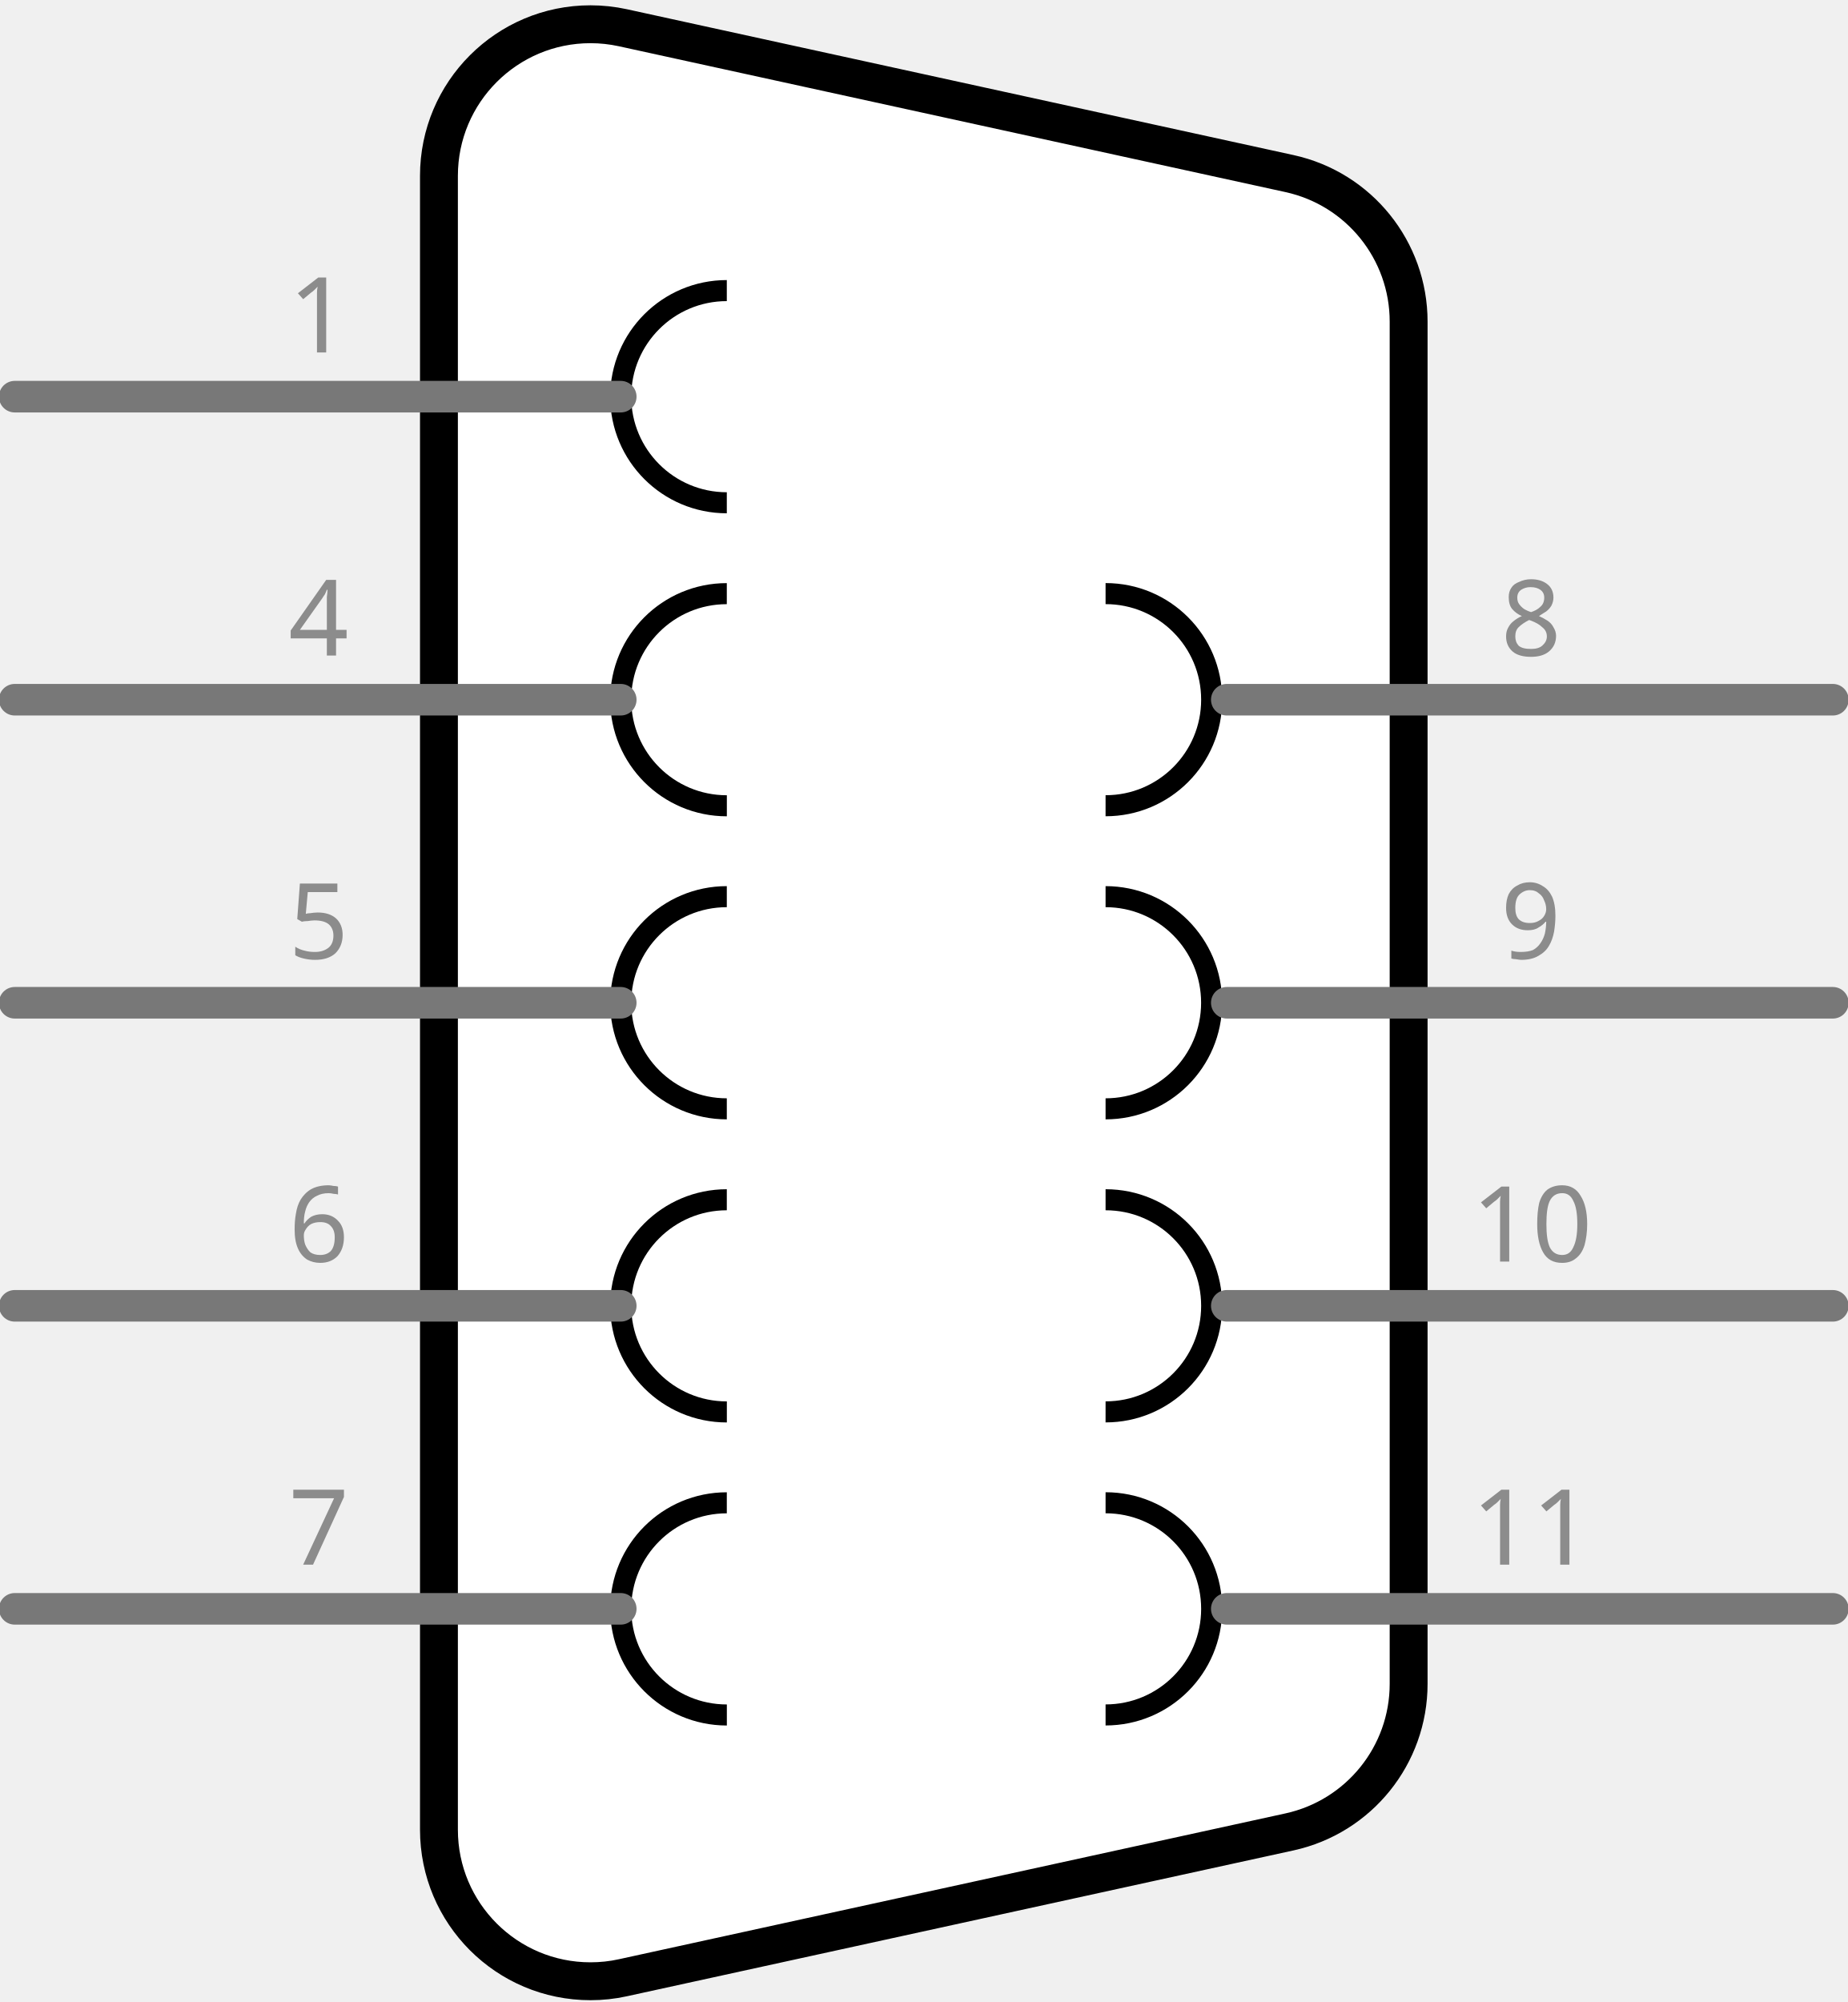
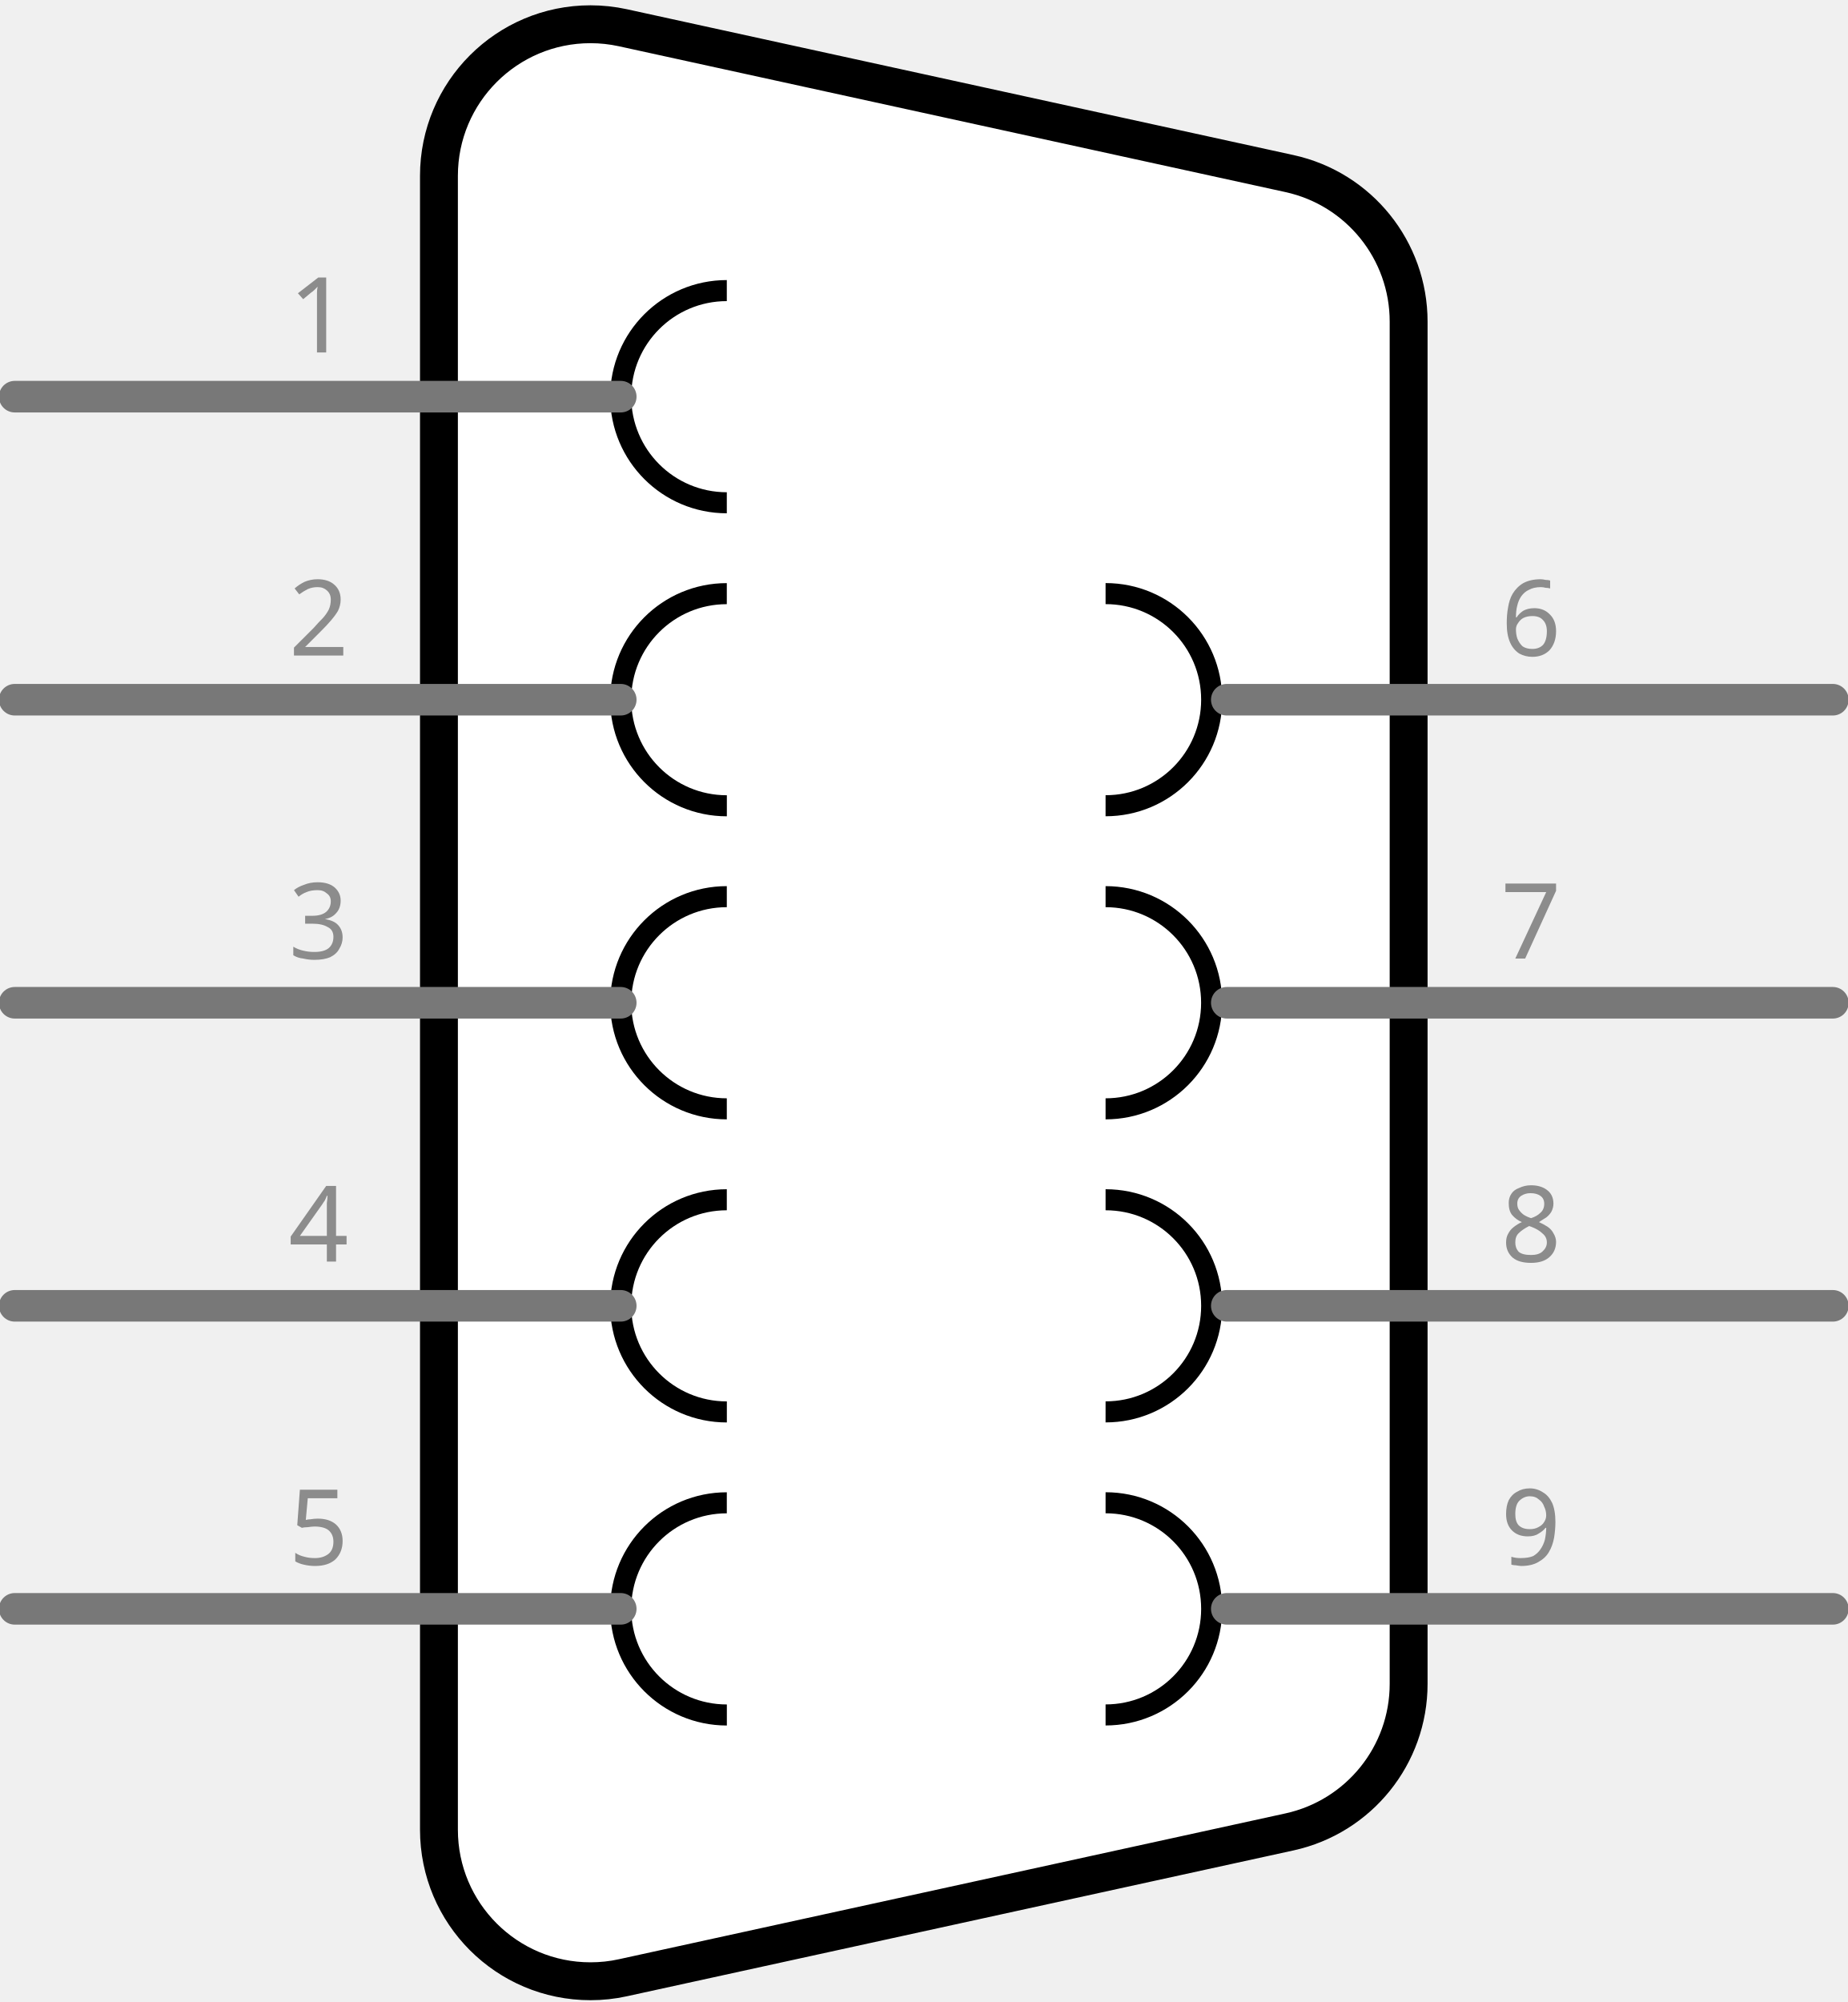
<svg xmlns="http://www.w3.org/2000/svg" version="1.1" id="Layer_1" x="0px" y="0px" width="43.9px" height="47.564px" viewBox="0 0 43.9 47.564" enable-background="new 0 0 43.9 47.564" xml:space="preserve">
  <g id="schematic">
    <path fill="#FFFFFF" stroke="#000000" stroke-width="0.9" d="M10.43,43.471c0,1.988,1.611,3.6,3.6,3.6   c0.259,0,0.517-0.027,0.77-0.083l15.84-3.465c1.652-0.362,2.831-1.825,2.831-3.517V7.641c0-1.692-1.178-3.155-2.831-3.517   L14.8,0.659c-0.253-0.055-0.511-0.083-0.769-0.083c-1.988,0-3.601,1.612-3.601,3.601V43.471z" />
    <path fill="none" stroke="#000000" stroke-width="0.5" d="M17.27,14.104c-1.392-0.001-2.521,1.127-2.521,2.519   c0,1.392,1.128,2.521,2.52,2.521c0.001,0,0.001,0,0.002,0" />
    <path fill="none" stroke="#000000" stroke-width="0.5" d="M26.27,19.143c1.392,0.001,2.521-1.127,2.521-2.519   c0.001-1.392-1.127-2.521-2.519-2.521c-0.001,0-0.002,0-0.002,0" />
    <path fill="none" stroke="#000000" stroke-width="0.5" d="M17.27,6.904c-1.392,0-2.521,1.128-2.521,2.52s1.129,2.521,2.521,2.521" />
    <path fill="none" stroke="#000000" stroke-width="0.5" d="M26.27,33.544c1.392,0.001,2.521-1.127,2.521-2.519   c0.001-1.393-1.127-2.521-2.519-2.521c-0.001,0-0.002,0-0.002,0" />
    <path fill="none" stroke="#000000" stroke-width="0.5" d="M17.27,21.303c-1.392,0-2.521,1.129-2.521,2.521s1.129,2.52,2.521,2.52   l0,0" />
    <path fill="none" stroke="#000000" stroke-width="0.5" d="M26.27,26.344c1.392,0,2.52-1.128,2.52-2.52s-1.128-2.521-2.52-2.521" />
    <path fill="none" stroke="#000000" stroke-width="0.5" d="M17.27,28.504c-1.392,0-2.521,1.128-2.521,2.52   c0,1.392,1.128,2.521,2.52,2.521c0.001,0,0.001,0,0.002,0" />
    <path fill="none" stroke="#000000" stroke-width="0.5" d="M26.27,40.744c1.392,0,2.521-1.127,2.521-2.52   c0.001-1.392-1.127-2.521-2.519-2.521c-0.001,0-0.002,0-0.002,0" />
    <path fill="none" stroke="#000000" stroke-width="0.5" d="M17.27,35.704c-1.392-0.001-2.521,1.127-2.521,2.52   c0,1.392,1.128,2.52,2.52,2.521c0.001,0,0.001,0,0.002,0" />
    <line id="connector0pin" fill="none" stroke="#787878" stroke-width="0.75" stroke-linecap="round" x1="0.35" y1="9.424" x2="14.75" y2="9.424" />
    <rect id="connector0terminal" x="0.35" y="9.424" fill="none" width="0" height="0" />
    <text transform="matrix(1 0 0 1 6.8601 8.3738)" fill="#8C8C8C" font-family="'DroidSans'" font-size="2.5">1</text>
    <line id="connector7pin" fill="none" stroke="#787878" stroke-width="0.75" stroke-linecap="round" x1="43.551" y1="16.624" x2="29.15" y2="16.624" />
    <rect id="connector7terminal" x="43.551" y="16.624" fill="none" width="0" height="0" />
-     <text transform="matrix(1 0 0 1 35.6619 15.574)" fill="#8C8C8C" font-family="'DroidSans'" font-size="2.5">8</text>
+     <text transform="matrix(1 0 0 1 35.6619 15.574)" fill="#8C8C8C" font-family="'DroidSans'" font-size="2.5">6</text>
    <line id="connector3pin" fill="none" stroke="#787878" stroke-width="0.75" stroke-linecap="round" x1="0.35" y1="16.624" x2="14.75" y2="16.624" />
    <rect id="connector3terminal" x="0.35" y="16.624" fill="none" width="0" height="0" />
-     <text transform="matrix(1 0 0 1 6.8601 15.574)" fill="#8C8C8C" font-family="'DroidSans'" font-size="2.5">4</text>
+     <text transform="matrix(1 0 0 1 6.8601 15.574)" fill="#8C8C8C" font-family="'DroidSans'" font-size="2.5">2</text>
    <line id="connector8pin" fill="none" stroke="#787878" stroke-width="0.75" stroke-linecap="round" x1="43.551" y1="23.824" x2="29.15" y2="23.824" />
    <rect id="connector8terminal" x="43.551" y="23.824" fill="none" width="0" height="0" />
-     <text transform="matrix(1 0 0 1 35.6619 22.7732)" fill="#8C8C8C" font-family="'DroidSans'" font-size="2.5">9</text>
+     <text transform="matrix(1 0 0 1 35.6619 22.7732)" fill="#8C8C8C" font-family="'DroidSans'" font-size="2.5">7</text>
    <line id="connector4pin" fill="none" stroke="#787878" stroke-width="0.75" stroke-linecap="round" x1="0.35" y1="23.824" x2="14.75" y2="23.824" />
    <rect id="connector4terminal" x="0.35" y="23.824" fill="none" width="0" height="0" />
-     <text transform="matrix(1 0 0 1 6.8601 22.7732)" fill="#8C8C8C" font-family="'DroidSans'" font-size="2.5">5</text>
+     <text transform="matrix(1 0 0 1 6.8601 22.7732)" fill="#8C8C8C" font-family="'DroidSans'" font-size="2.5">3</text>
    <line id="connector9pin" fill="none" stroke="#787878" stroke-width="0.75" stroke-linecap="round" x1="43.551" y1="31.024" x2="29.15" y2="31.024" />
    <rect id="connector9terminal" x="43.551" y="31.024" fill="none" width="0" height="0" />
-     <text transform="matrix(1 0 0 1 34.9714 29.9724)" fill="#8C8C8C" font-family="'DroidSans'" font-size="2.5">10</text>
+     <text transform="matrix(1 0 0 1 35.6619 29.9724)" fill="#8C8C8C" font-family="'DroidSans'" font-size="2.5">8</text>
    <line id="connector5pin" fill="none" stroke="#787878" stroke-width="0.75" stroke-linecap="round" x1="0.35" y1="31.024" x2="14.75" y2="31.024" />
    <rect id="connector5terminal" x="0.35" y="31.024" fill="none" width="0" height="0" />
-     <text transform="matrix(1 0 0 1 6.8601 29.9724)" fill="#8C8C8C" font-family="'DroidSans'" font-size="2.5">6</text>
+     <text transform="matrix(1 0 0 1 6.8601 29.9724)" fill="#8C8C8C" font-family="'DroidSans'" font-size="2.5">4</text>
    <line id="connector10pin" fill="none" stroke="#787878" stroke-width="0.75" stroke-linecap="round" x1="43.551" y1="38.223" x2="29.15" y2="38.223" />
    <rect id="connector10terminal" x="43.551" y="38.223" fill="none" width="0" height="0.001" />
-     <text transform="matrix(1 0 0 1 34.9714 37.1736)" fill="#8C8C8C" font-family="'DroidSans'" font-size="2.5">11</text>
+     <text transform="matrix(1 0 0 1 35.6619 37.1736)" fill="#8C8C8C" font-family="'DroidSans'" font-size="2.5">9</text>
    <line id="connector6pin" fill="none" stroke="#787878" stroke-width="0.75" stroke-linecap="round" x1="0.35" y1="38.223" x2="14.75" y2="38.223" />
    <rect id="connector6terminal" x="0.35" y="38.223" fill="none" width="0" height="0.001" />
-     <text transform="matrix(1 0 0 1 6.8601 37.1736)" fill="#8C8C8C" font-family="'DroidSans'" font-size="2.5">7</text>
+     <text transform="matrix(1 0 0 1 6.8601 37.1736)" fill="#8C8C8C" font-family="'DroidSans'" font-size="2.5">5</text>
  </g>
</svg>
